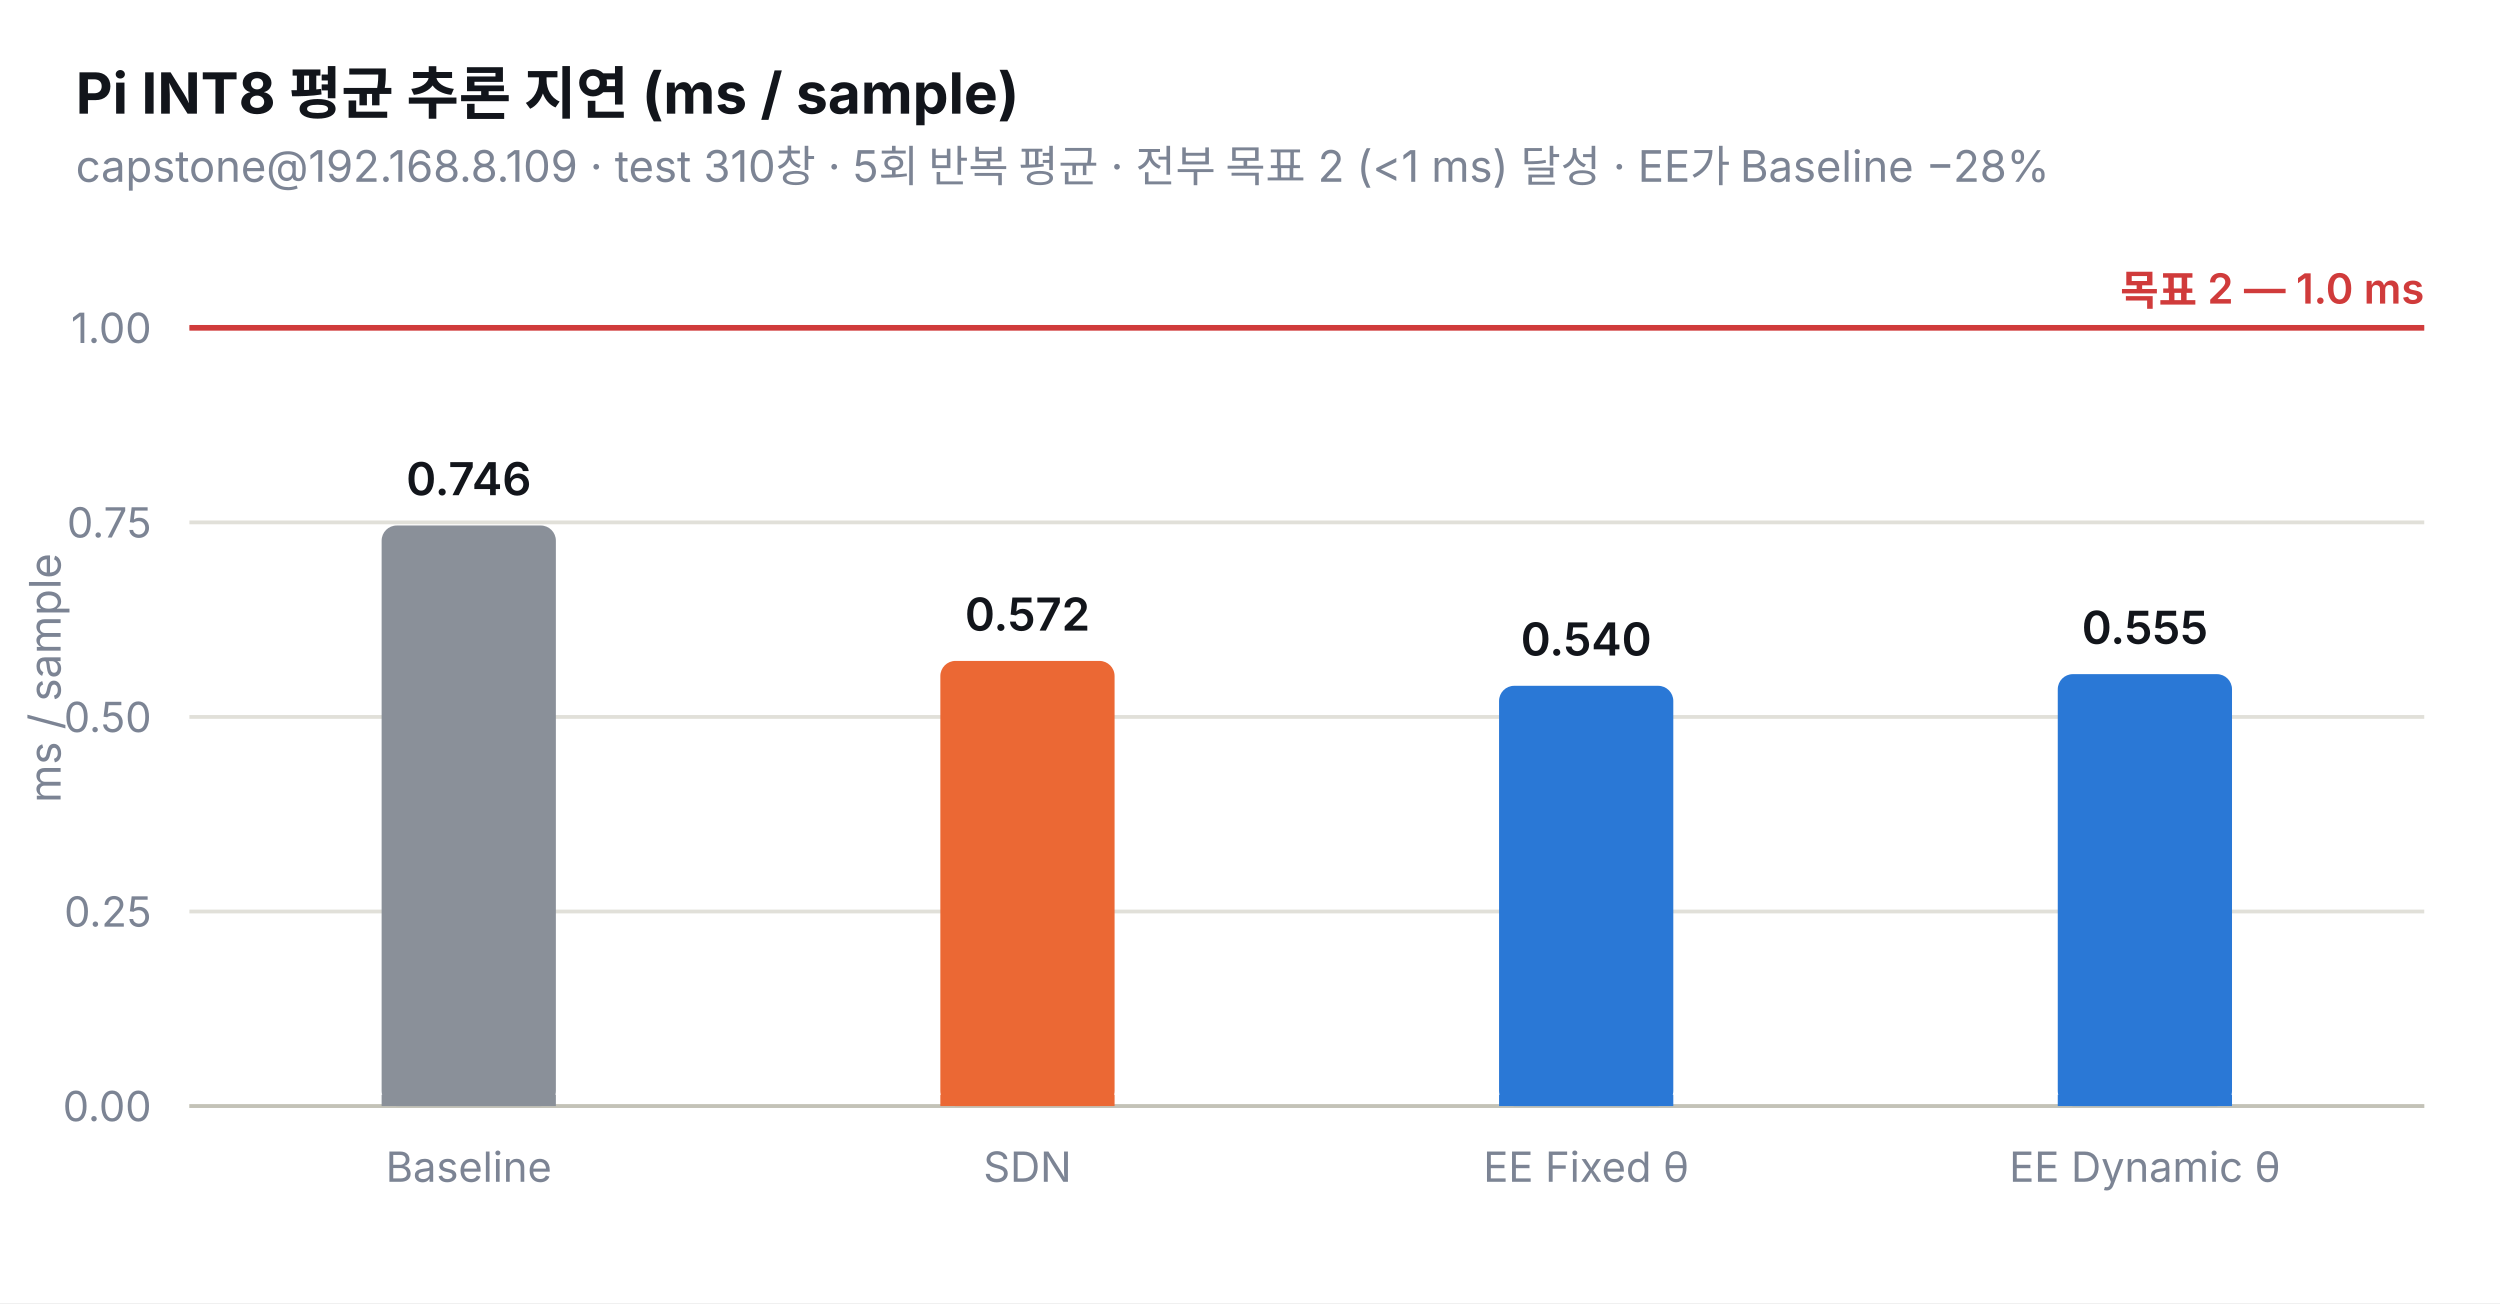
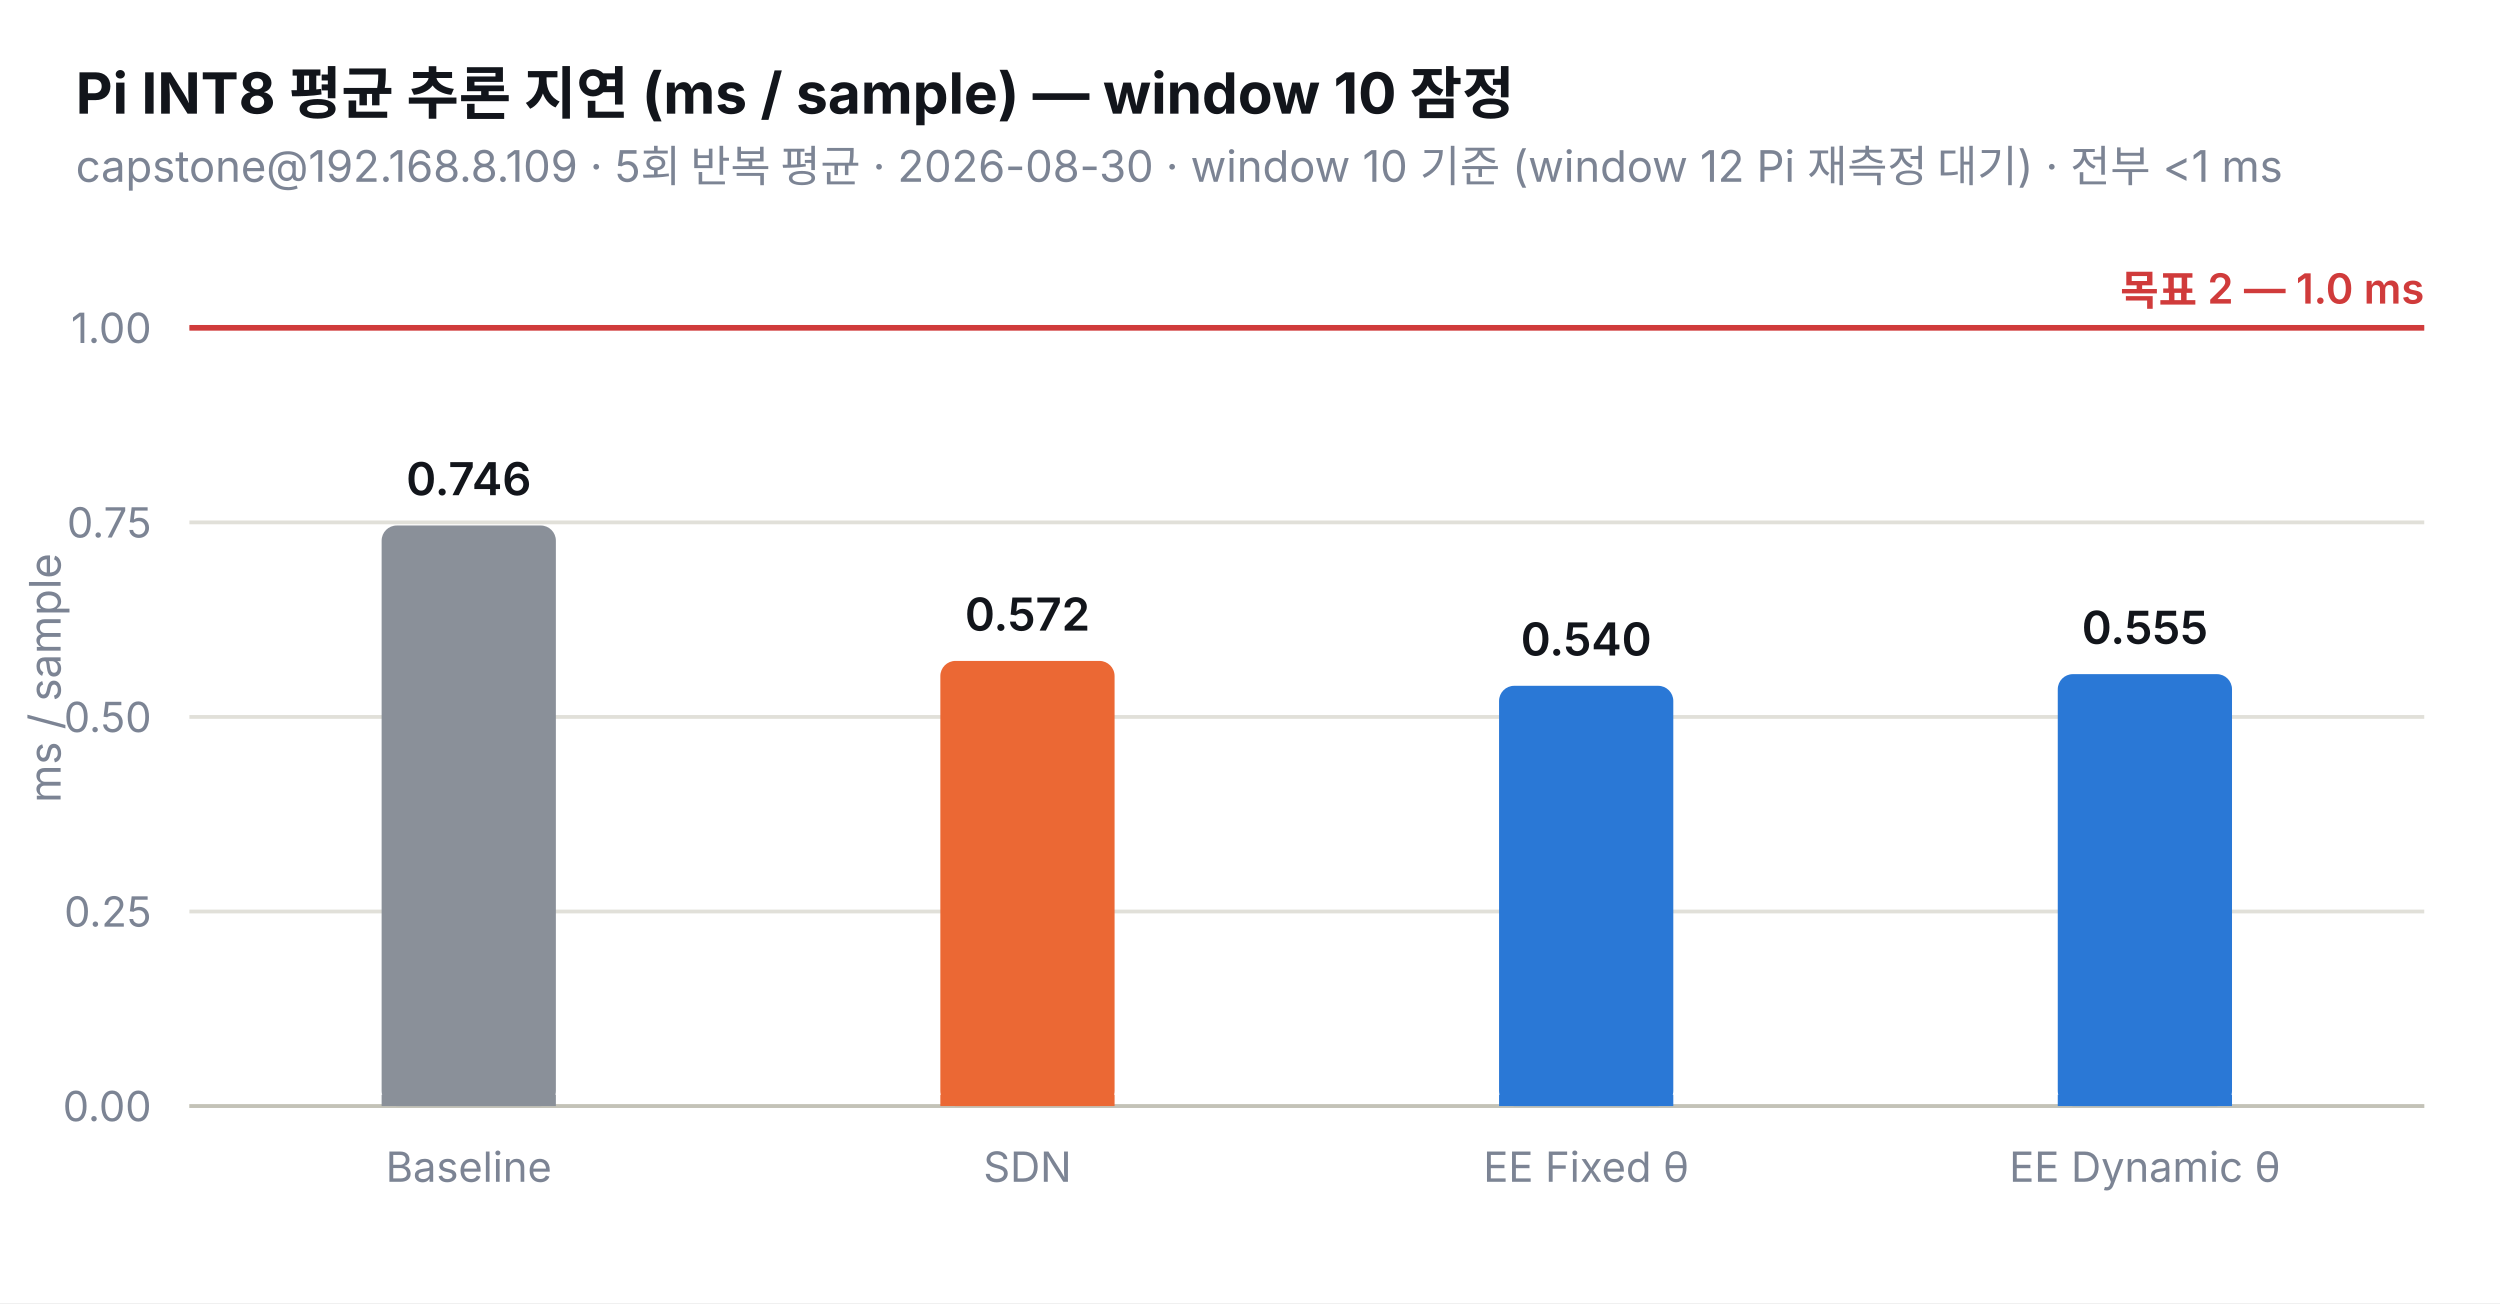
<svg xmlns="http://www.w3.org/2000/svg" width="660" height="344" viewBox="0 0 660 344" font-family="-apple-system, &quot;Segoe UI&quot;, &quot;Malgun Gothic&quot;, &quot;Noto Sans KR&quot;, system-ui, sans-serif">
  <rect x="0" y="0" width="660" height="344" fill="#ffffff" />
-   <text x="20" y="30" text-anchor="start" font-size="15" font-weight="700" fill="#12151b" font-family="-apple-system, &quot;Segoe UI&quot;, &quot;Malgun Gothic&quot;, &quot;Noto Sans KR&quot;, system-ui, sans-serif" transform="undefined">Pi INT8 평균 추론 지연 (ms / sample)</text>
-   <text x="20" y="48" text-anchor="start" font-size="11.5" font-weight="400" fill="#7c8494" font-family="-apple-system, &quot;Segoe UI&quot;, &quot;Malgun Gothic&quot;, &quot;Noto Sans KR&quot;, system-ui, sans-serif" transform="undefined">capstone@192.168.8.109 · test 310창 · 5회 반복 평균 · 전부 목표 2 (&lt;1 ms) 달성 · EE가 Baseline −28%</text>
+   <text x="20" y="30" text-anchor="start" font-size="15" font-weight="700" fill="#12151b" font-family="-apple-system, &quot;Segoe UI&quot;, &quot;Malgun Gothic&quot;, &quot;Noto Sans KR&quot;, system-ui, sans-serif" transform="undefined">Pi INT8 평균 추론 지연 (ms / sample) — window 10 잠정</text>
+   <text x="20" y="48" text-anchor="start" font-size="11.5" font-weight="400" fill="#7c8494" font-family="-apple-system, &quot;Segoe UI&quot;, &quot;Malgun Gothic&quot;, &quot;Noto Sans KR&quot;, system-ui, sans-serif" transform="undefined">capstone@192.168.8.109 · 5회 반복 평균 · 2026-08-30 · window 10 기준 (window 12 Pi 재측정 대기) · 전부 &lt;1 ms</text>
  <line x1="50" y1="292" x2="640" y2="292" stroke="#e1e0d9" stroke-width="1" />
  <text x="40" y="296" text-anchor="end" font-size="11" font-weight="400" fill="#7c8494" font-family="-apple-system, &quot;Segoe UI&quot;, &quot;Malgun Gothic&quot;, &quot;Noto Sans KR&quot;, system-ui, sans-serif" transform="undefined">0.00</text>
  <line x1="50" y1="240.636" x2="640" y2="240.636" stroke="#e1e0d9" stroke-width="1" />
  <text x="40" y="244.636" text-anchor="end" font-size="11" font-weight="400" fill="#7c8494" font-family="-apple-system, &quot;Segoe UI&quot;, &quot;Malgun Gothic&quot;, &quot;Noto Sans KR&quot;, system-ui, sans-serif" transform="undefined">0.25</text>
  <line x1="50" y1="189.273" x2="640" y2="189.273" stroke="#e1e0d9" stroke-width="1" />
  <text x="40" y="193.273" text-anchor="end" font-size="11" font-weight="400" fill="#7c8494" font-family="-apple-system, &quot;Segoe UI&quot;, &quot;Malgun Gothic&quot;, &quot;Noto Sans KR&quot;, system-ui, sans-serif" transform="undefined">0.50</text>
  <line x1="50" y1="137.909" x2="640" y2="137.909" stroke="#e1e0d9" stroke-width="1" />
  <text x="40" y="141.909" text-anchor="end" font-size="11" font-weight="400" fill="#7c8494" font-family="-apple-system, &quot;Segoe UI&quot;, &quot;Malgun Gothic&quot;, &quot;Noto Sans KR&quot;, system-ui, sans-serif" transform="undefined">0.75</text>
  <line x1="50" y1="86.545" x2="640" y2="86.545" stroke="#e1e0d9" stroke-width="1" />
  <text x="40" y="90.545" text-anchor="end" font-size="11" font-weight="400" fill="#7c8494" font-family="-apple-system, &quot;Segoe UI&quot;, &quot;Malgun Gothic&quot;, &quot;Noto Sans KR&quot;, system-ui, sans-serif" transform="undefined">1.00</text>
  <line x1="50" y1="292" x2="640" y2="292" stroke="#c3c2b7" stroke-width="1" />
  <line x1="50" y1="86.545" x2="640" y2="86.545" stroke="#d03b3b" stroke-width="1.5" />
  <text x="640" y="80.545" text-anchor="end" font-size="11" font-weight="600" fill="#d03b3b" font-family="-apple-system, &quot;Segoe UI&quot;, &quot;Malgun Gothic&quot;, &quot;Noto Sans KR&quot;, system-ui, sans-serif" transform="undefined">목표 2 — 1.0 ms</text>
  <text x="16" y="179" text-anchor="middle" font-size="11.5" font-weight="400" fill="#7c8494" font-family="-apple-system, &quot;Segoe UI&quot;, &quot;Malgun Gothic&quot;, &quot;Noto Sans KR&quot;, system-ui, sans-serif" transform="rotate(-90 16 179)">ms / sample</text>
  <rect x="100.75" y="138.731" width="46" height="153.269" rx="4" fill="#8a9099" />
  <rect x="100.75" y="289" width="46" height="3" fill="#8a9099" />
  <text x="123.75" y="130.731" text-anchor="middle" font-size="12" font-weight="600" fill="#12151b" font-family="-apple-system, &quot;Segoe UI&quot;, &quot;Malgun Gothic&quot;, &quot;Noto Sans KR&quot;, system-ui, sans-serif" transform="undefined">0.746</text>
  <text x="123.75" y="312" text-anchor="middle" font-size="11" font-weight="400" fill="#7c8494" font-family="-apple-system, &quot;Segoe UI&quot;, &quot;Malgun Gothic&quot;, &quot;Noto Sans KR&quot;, system-ui, sans-serif" transform="undefined">Baseline</text>
  <rect x="248.25" y="174.48" width="46" height="117.52" rx="4" fill="#eb6834" />
  <rect x="248.25" y="289" width="46" height="3" fill="#eb6834" />
  <text x="271.25" y="166.48" text-anchor="middle" font-size="12" font-weight="600" fill="#12151b" font-family="-apple-system, &quot;Segoe UI&quot;, &quot;Malgun Gothic&quot;, &quot;Noto Sans KR&quot;, system-ui, sans-serif" transform="undefined">0.572</text>
  <text x="271.25" y="312" text-anchor="middle" font-size="11" font-weight="400" fill="#7c8494" font-family="-apple-system, &quot;Segoe UI&quot;, &quot;Malgun Gothic&quot;, &quot;Noto Sans KR&quot;, system-ui, sans-serif" transform="undefined">SDN</text>
  <rect x="395.75" y="181.055" width="46" height="110.945" rx="4" fill="#2a78d6" />
  <rect x="395.75" y="289" width="46" height="3" fill="#2a78d6" />
  <text x="418.75" y="173.055" text-anchor="middle" font-size="12" font-weight="600" fill="#12151b" font-family="-apple-system, &quot;Segoe UI&quot;, &quot;Malgun Gothic&quot;, &quot;Noto Sans KR&quot;, system-ui, sans-serif" transform="undefined">0.540</text>
  <text x="418.75" y="312" text-anchor="middle" font-size="11" font-weight="400" fill="#7c8494" font-family="-apple-system, &quot;Segoe UI&quot;, &quot;Malgun Gothic&quot;, &quot;Noto Sans KR&quot;, system-ui, sans-serif" transform="undefined">EE Fixed θ</text>
  <rect x="543.25" y="177.973" width="46" height="114.027" rx="4" fill="#2a78d6" />
  <rect x="543.25" y="289" width="46" height="3" fill="#2a78d6" />
  <text x="566.25" y="169.973" text-anchor="middle" font-size="12" font-weight="600" fill="#12151b" font-family="-apple-system, &quot;Segoe UI&quot;, &quot;Malgun Gothic&quot;, &quot;Noto Sans KR&quot;, system-ui, sans-serif" transform="undefined">0.555</text>
  <text x="566.25" y="312" text-anchor="middle" font-size="11" font-weight="400" fill="#7c8494" font-family="-apple-system, &quot;Segoe UI&quot;, &quot;Malgun Gothic&quot;, &quot;Noto Sans KR&quot;, system-ui, sans-serif" transform="undefined">EE Dynamic θ</text>
</svg>
